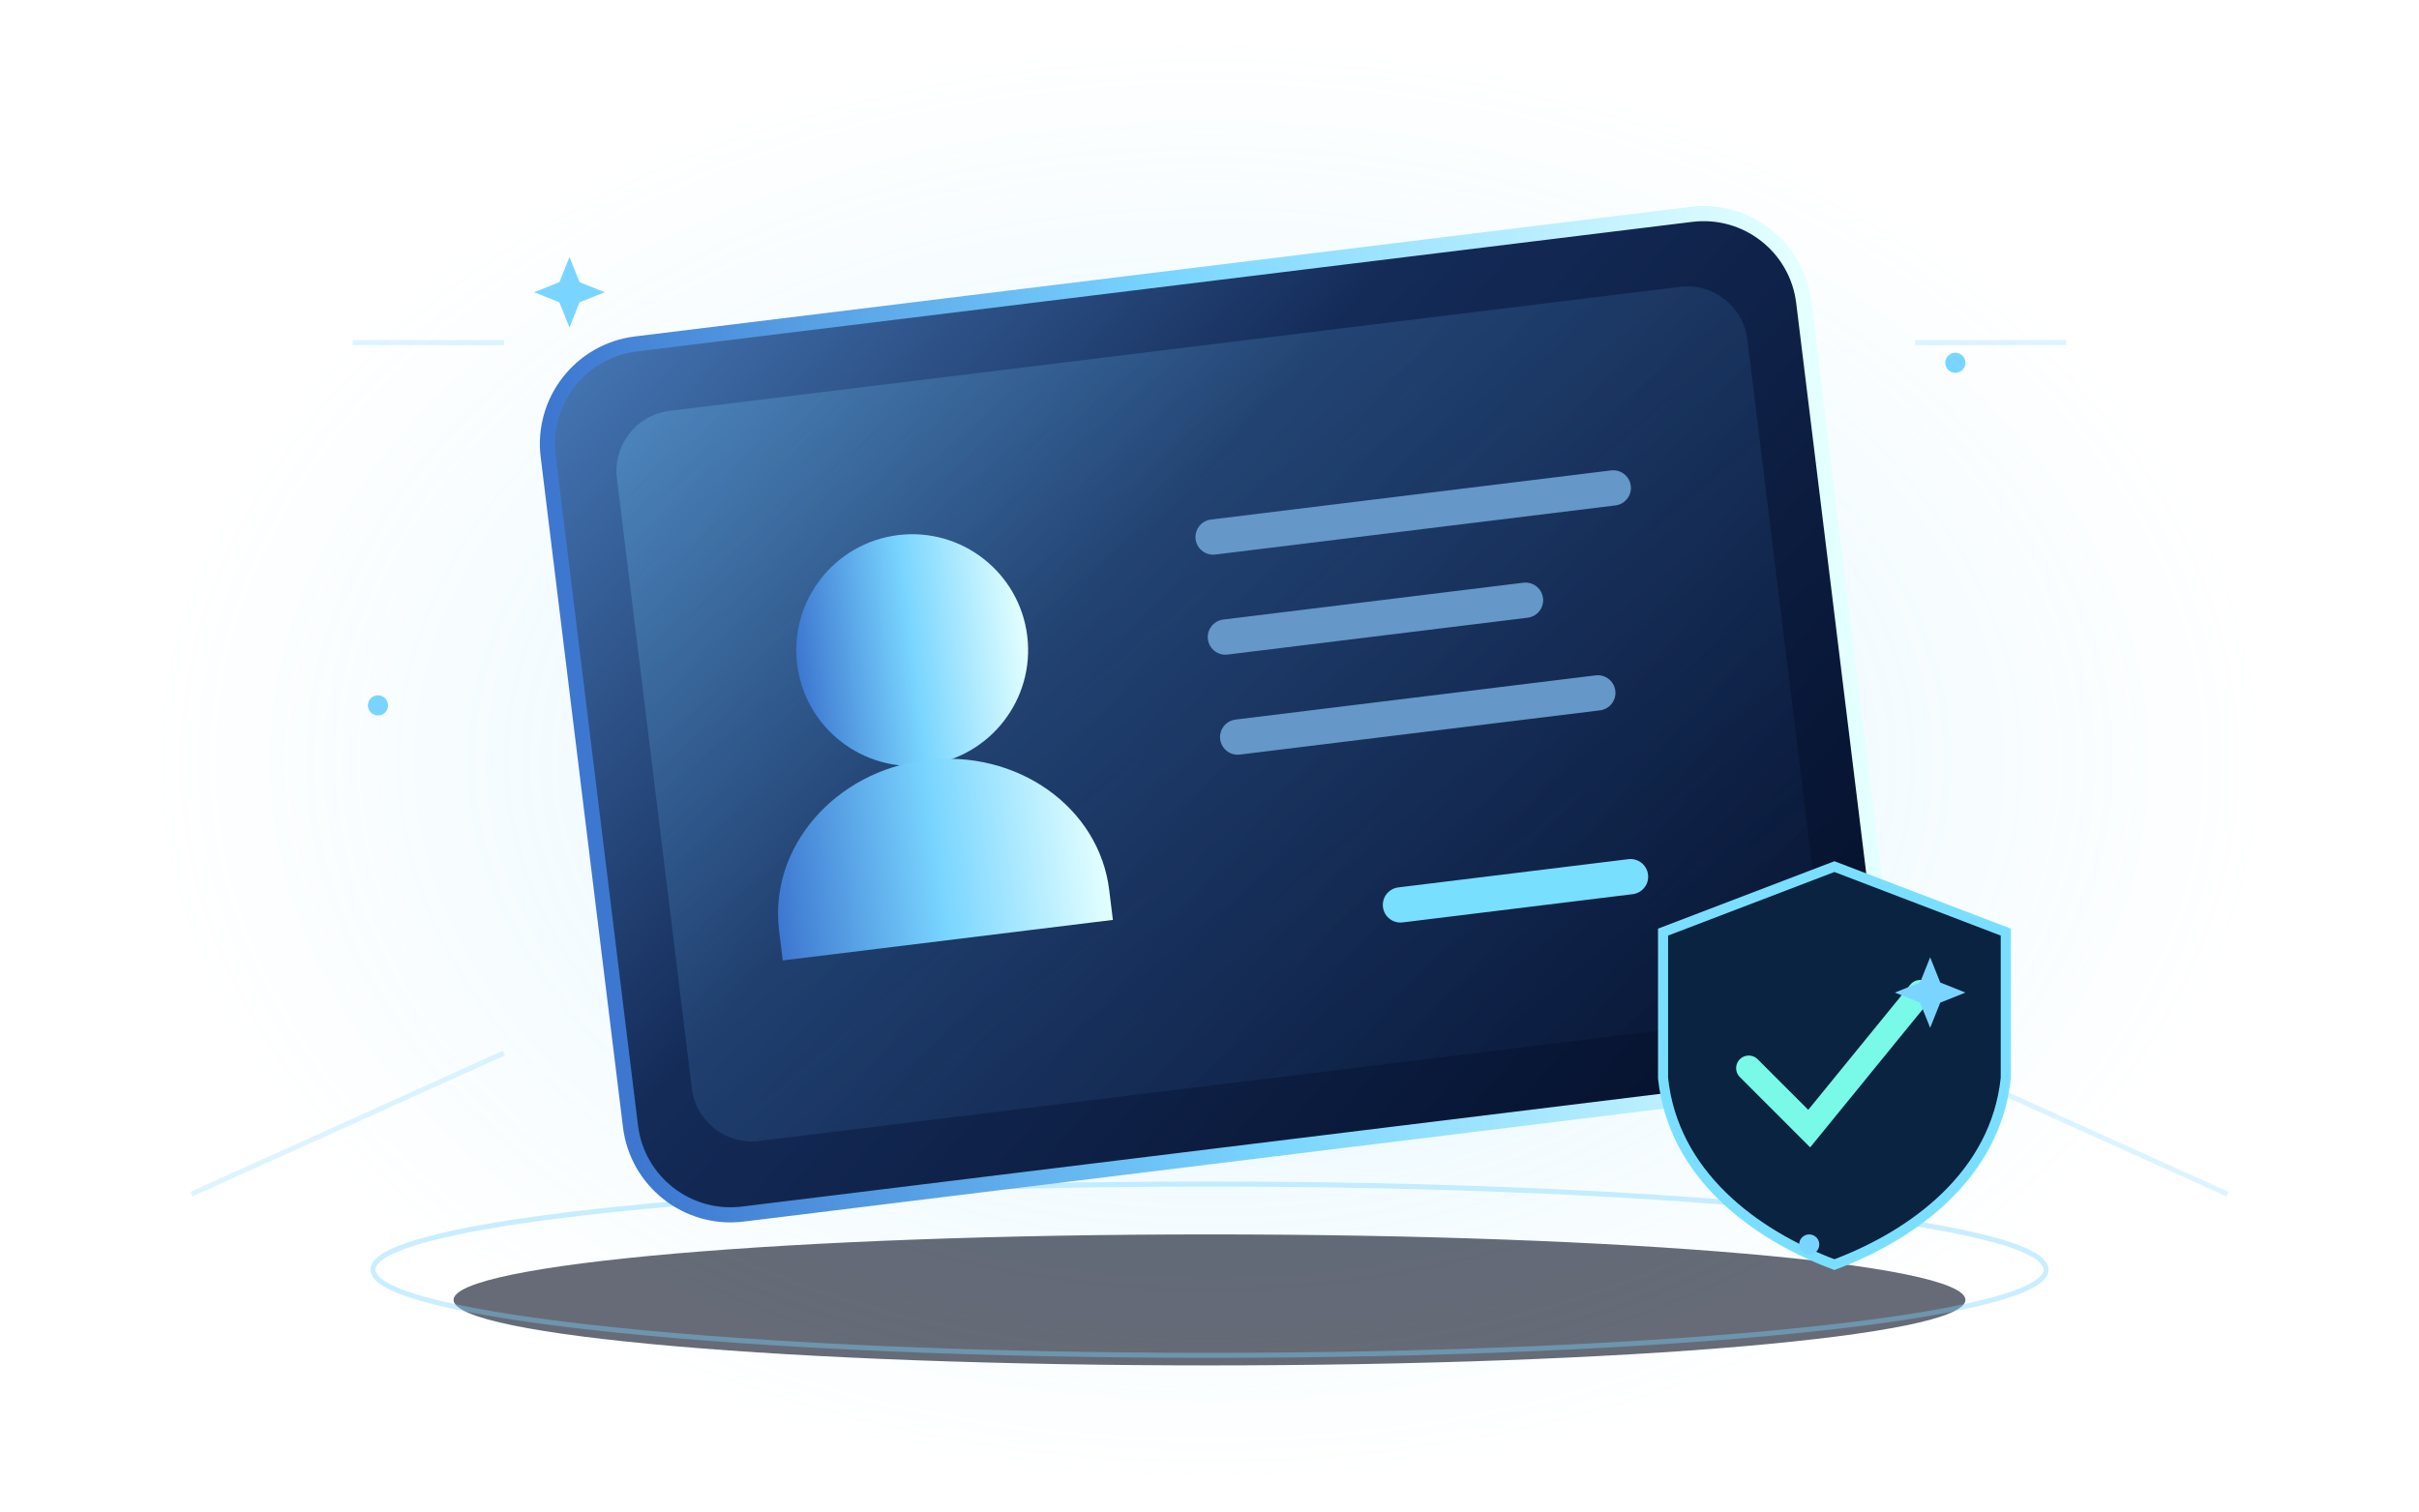
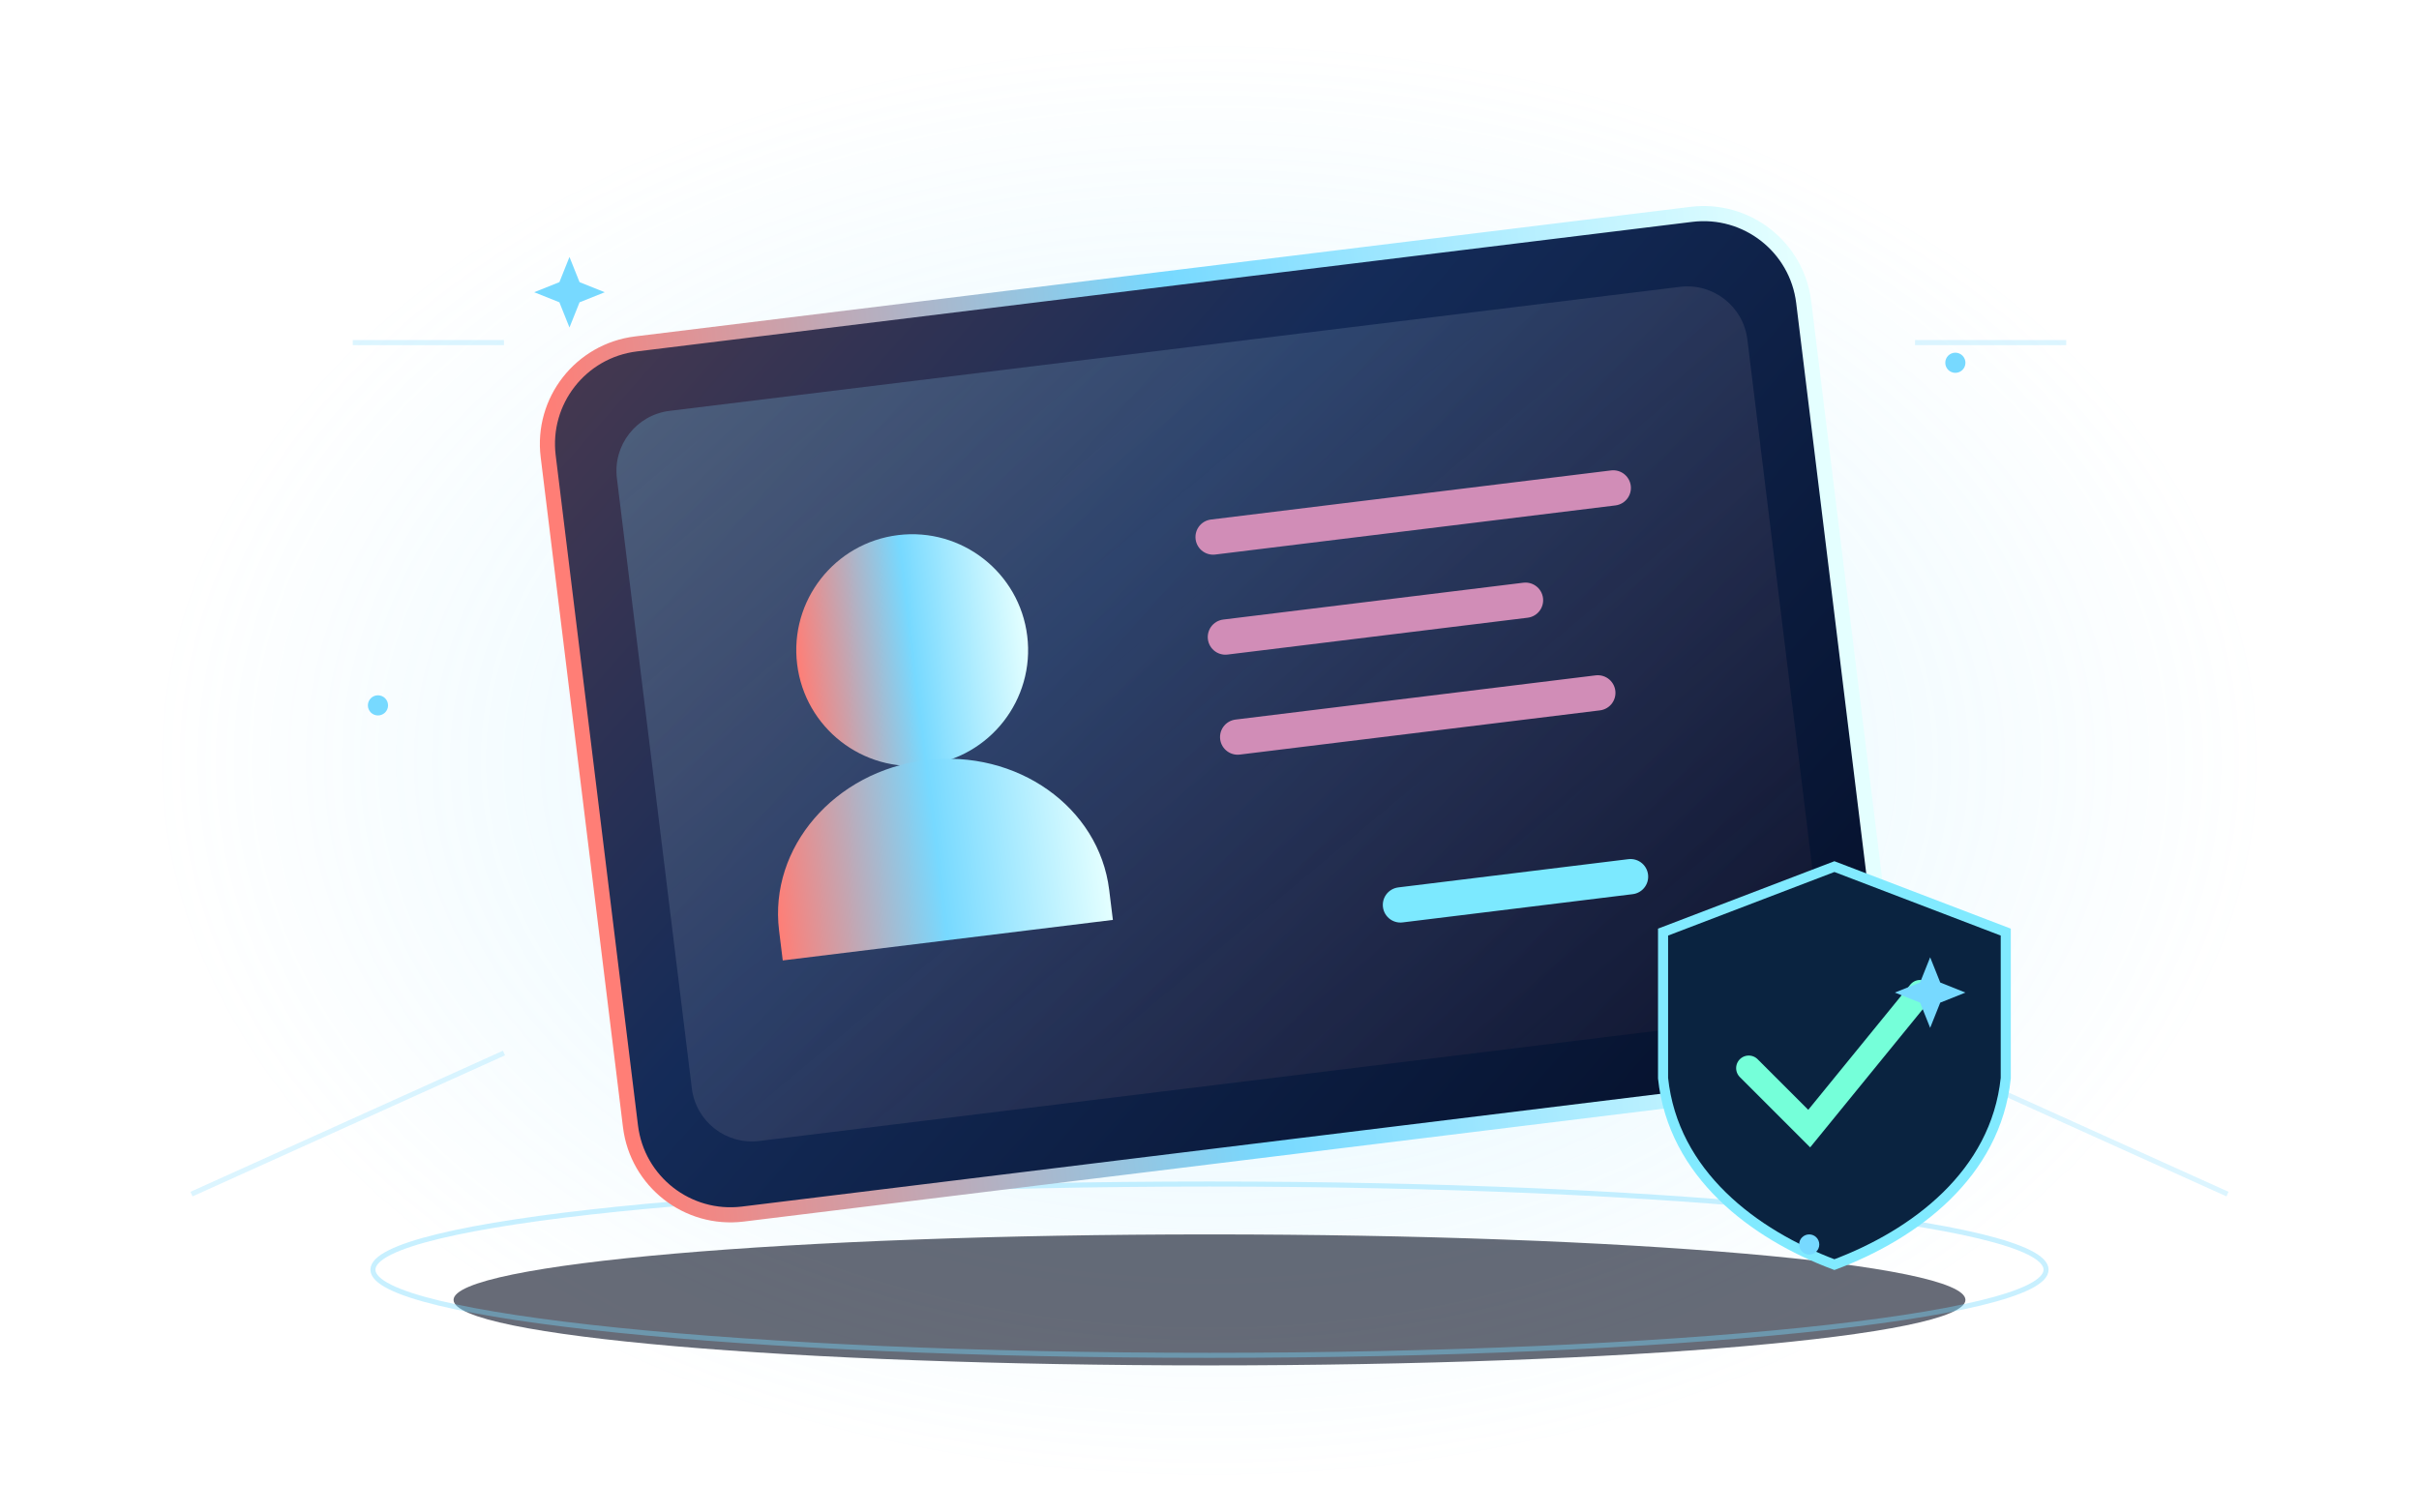
<svg xmlns="http://www.w3.org/2000/svg" viewBox="0 0 480 300" fill="none">
  <defs>
    <linearGradient id="shell" x1="130" y1="40" x2="325" y2="260" gradientUnits="userSpaceOnUse">
-       <stop stop-color="#487bba" />
+       <stop stop-color="#49394f" />
      <stop offset=".4" stop-color="#142b58" />
      <stop offset="1" stop-color="#040f29" />
    </linearGradient>
    <linearGradient id="edge">
-       <stop stop-color="#3d77d0" />
-       <stop offset=".5" stop-color="#79d5ff" />
+       <stop stop-color="#ff7e76" />
+       <stop offset=".5" stop-color="#77d9ff" />
      <stop offset="1" stop-color="#e4ffff" />
    </linearGradient>
    <linearGradient id="glass" x2="1" y2="1">
-       <stop stop-color="#79d5ff" stop-opacity=".25" />
-       <stop offset="1" stop-color="#3d77d0" stop-opacity=".03" />
+       <stop stop-color="#77d9ff" stop-opacity=".25" />
+       <stop offset="1" stop-color="#ff7e76" stop-opacity=".03" />
    </linearGradient>
    <radialGradient id="halo">
-       <stop stop-color="#79d5ff" stop-opacity=".23" />
-       <stop offset="1" stop-color="#79d5ff" stop-opacity="0" />
+       <stop stop-color="#77d9ff" stop-opacity=".23" />
+       <stop offset="1" stop-color="#77d9ff" stop-opacity="0" />
    </radialGradient>
  </defs>
  <ellipse cx="240" cy="151" rx="210" ry="144" fill="url(#halo)" />
  <ellipse cx="240" cy="258" rx="150" ry="13" fill="#02091c" opacity=".6" />
-   <ellipse cx="240" cy="252" rx="166" ry="17" stroke="#79d5ff" stroke-opacity=".4" />
-   <path d="m38 237 62-28m280 0 62 28M70 68h30m280 0h30" stroke="#79d5ff" stroke-opacity=".25" />
+   <ellipse cx="240" cy="252" rx="166" ry="17" stroke="#77d9ff" stroke-opacity=".4" />
+   <path d="m38 237 62-28m280 0 62 28M70 68h30m280 0h30" stroke="#77d9ff" stroke-opacity=".25" />
  <g>
    <g transform="rotate(-7 240 150)">
      <rect x="117" y="55" width="251" height="174" rx="20" fill="url(#shell)" stroke="url(#edge)" stroke-width="3" />
      <rect x="130" y="69" width="226" height="146" rx="12" fill="url(#glass)" />
      <circle cx="184" cy="122" r="23" fill="url(#edge)" />
      <path d="M151 180v-6a33 30 0 0 1 66 0v6Z" fill="url(#edge)" />
-       <path d="M246 107h80m-80 20h60m-60 20h72" stroke="#6597c8" stroke-width="7" stroke-linecap="round" />
-       <path d="M274 184h46" stroke="#78dfff" stroke-width="7" stroke-linecap="round" />
+       <path d="M246 107h80m-80 20h60m-60 20h72" stroke="#d18db7" stroke-width="7" stroke-linecap="round" />
+       <path d="M274 184h46" stroke="#7ce9ff" stroke-width="7" stroke-linecap="round" />
    </g>
-     <path d="m330 185 34-13 34 13v29c-2 19-18 31-34 37-16-6-32-18-34-37Z" fill="#0a2340" stroke="#7adfff" stroke-width="2" />
-     <path d="m347 212 12 12 22-27" stroke="#79f9e7" stroke-width="5" stroke-linecap="round" />
+     <path d="m330 185 34-13 34 13v29c-2 19-18 31-34 37-16-6-32-18-34-37Z" fill="#0a2340" stroke="#81eaff" stroke-width="2" />
+     <path d="m347 212 12 12 22-27" stroke="#75ffd9" stroke-width="5" stroke-linecap="round" />
  </g>
-   <g fill="#79d5ff">
+   <g fill="#77d9ff">
    <circle cx="75" cy="140" r="2" />
    <circle cx="388" cy="72" r="2" />
    <circle cx="359" cy="247" r="2" />
    <path d="m113 51 2 5 5 2-5 2-2 5-2-5-5-2 5-2Zm270 139 2 5 5 2-5 2-2 5-2-5-5-2 5-2Z" />
  </g>
</svg>
